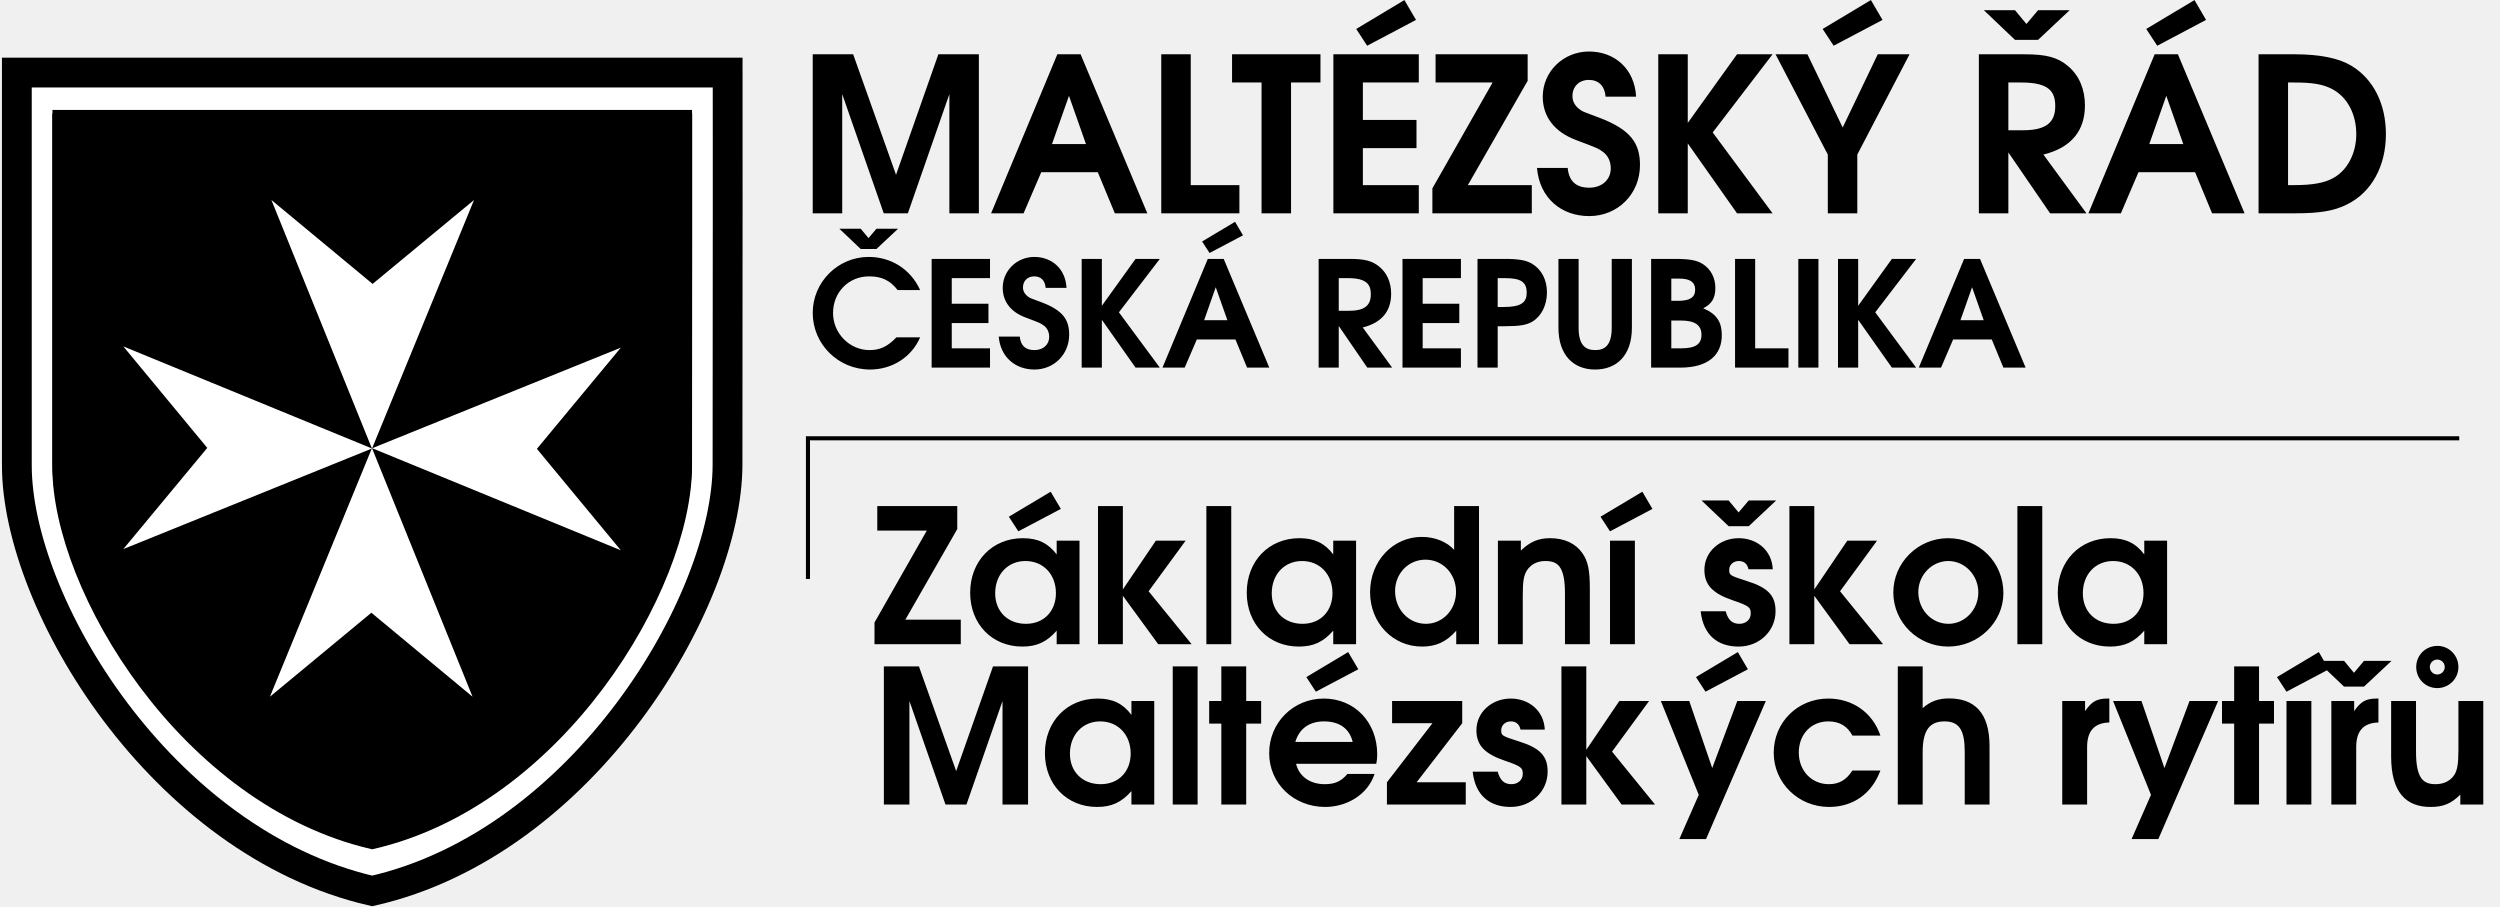
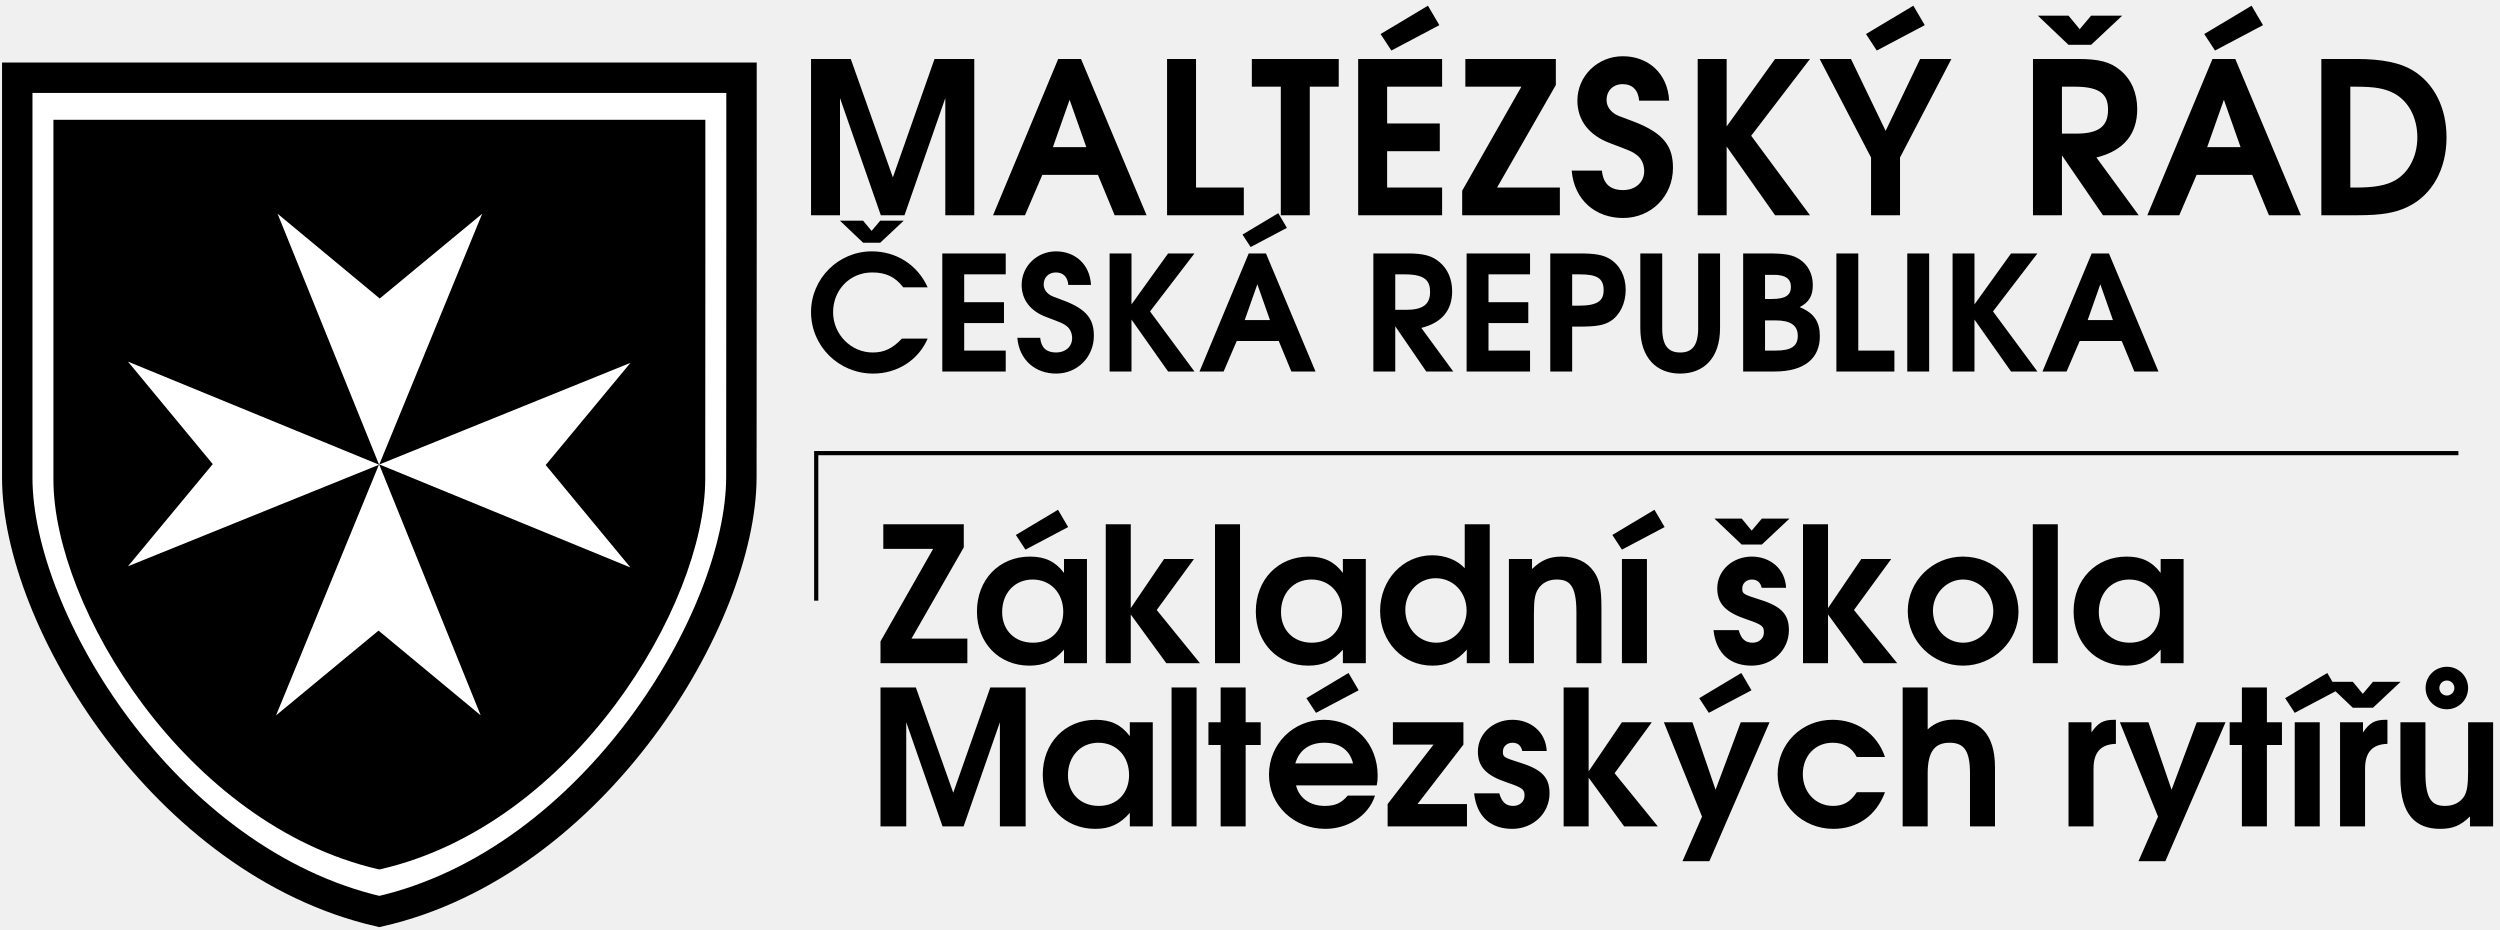
- <svg xmlns="http://www.w3.org/2000/svg" viewBox="0 -7.2 367.9 133.4" width="367.9" height="133.4" role="img">
+ <svg xmlns="http://www.w3.org/2000/svg" viewBox="-0.5 -8.91 364.30 135.51" width="364.30" height="135.51" role="img">
  <g transform="translate(-113.9 -228.2)">
-     <path fill-rule="nonzero" fill="#fff" d="M 168.67 352.11 C 200.06 344.96 221.41 309.17 221.43 288.82 C 221.47 264.14 221.45 230.60 221.45 230.60 L 115.91 230.60 C 115.91 230.60 115.90 263.93 115.91 288.91 C 115.91 309.43 137.35 344.91 168.67 352.11 " />
-     <path fill="none" stroke-width="4.43" stroke-linejoin="miter" stroke="#000" d="M 0.00 -0.00 C 31.42 7.15 52.79 42.99 52.82 63.36 C 52.86 88.07 52.84 121.65 52.84 121.65 L -52.82 121.65 C -52.82 121.65 -52.83 88.28 -52.82 63.27 C -52.82 42.73 -31.36 7.21 0.00 -0.00 Z M 0.00 -0.00 " transform="matrix(0.99, 0, 0, -0.99, 168.67, 352.11)" />
-     <path fill-rule="nonzero" fill="#000" d="M 168.67 345.53 C 196.66 339.16 215.69 307.24 215.72 289.10 C 215.75 267.09 215.74 237.18 215.74 237.18 L 121.62 237.18 C 121.62 237.18 121.62 266.91 121.62 289.18 C 121.63 307.47 140.74 339.11 168.67 345.53 " />
-     <path fill="none" stroke-width="0.89" stroke-linejoin="miter" stroke="#000" d="M -0.00 0.00 C 28.02 6.38 47.07 38.33 47.10 56.50 C 47.13 78.53 47.12 108.48 47.12 108.48 L -47.10 108.48 C -47.10 108.48 -47.11 78.72 -47.10 56.42 C -47.10 38.10 -27.96 6.43 -0.00 0.00 Z M -0.00 0.00 " transform="matrix(0.99, 0, 0, -0.99, 168.67, 345.53)" />
-     <path fill-rule="nonzero" fill="#fff" d="M 168.64 286.94 L 153.62 323.53 L 168.55 311.17 L 183.44 323.53 L 168.64 286.94 " />
-     <path fill-rule="nonzero" fill="#fff" d="M 168.64 287.02 L 183.66 250.43 L 168.73 262.78 L 153.84 250.43 L 168.64 287.02 " />
-     <path fill-rule="nonzero" fill="#fff" d="M 168.67 286.96 L 205.26 301.98 L 192.91 287.05 L 205.26 272.16 L 168.67 286.96 " />
-     <path fill-rule="nonzero" fill="#fff" d="M 168.64 287.00 L 132.05 271.98 L 144.40 286.91 L 132.05 301.80 L 168.64 287.00 " />
+     <path fill-rule="nonzero" fill="#fff" d="M 168.676 352.117 C 200.066 344.965 221.41 309.176 221.438 288.828 C 221.473 264.148 221.457 230.609 221.457 230.609 L 115.91 230.609 C 115.91 230.609 115.902 263.938 115.91 288.914 C 115.914 309.433 137.351 344.914 168.676 352.117 " />
+     <path fill="none" stroke-width="4.439" stroke-linejoin="miter" stroke="#000" d="M 0.001 -0.001 C 31.43 7.16 52.799 42.992 52.827 63.364 C 52.862 88.074 52.846 121.654 52.846 121.654 L -52.829 121.654 C -52.829 121.654 -52.837 88.285 -52.829 63.279 C -52.825 42.734 -31.361 7.21 0.001 -0.001 Z M 0.001 -0.001 " transform="matrix(0.9987, 0, 0, -0.9987, 168.6748, 352.1157)" />
+     <path fill-rule="nonzero" fill="#000" d="M 168.676 345.535 C 196.668 339.16 215.699 307.246 215.726 289.101 C 215.754 267.094 215.742 237.188 215.742 237.188 L 121.625 237.188 C 121.625 237.188 121.621 266.91 121.625 289.183 C 121.633 307.476 140.746 339.113 168.676 345.535 " />
+     <path fill="none" stroke-width="0.89" stroke-linejoin="miter" stroke="#000" d="M -0.001 0.002 C 28.025 6.384 47.08 38.337 47.107 56.504 C 47.134 78.538 47.123 108.481 47.123 108.481 L -47.109 108.481 C -47.109 108.481 -47.113 78.722 -47.109 56.422 C -47.101 38.106 -27.965 6.431 -0.001 0.002 Z M -0.001 0.002 " transform="matrix(0.9987, 0, 0, -0.9987, 168.6768, 345.5367)" />
+     <path fill-rule="nonzero" fill="#fff" d="M 168.644 286.941 L 153.629 323.531 L 168.559 311.18 L 183.445 323.531 L 168.644 286.941 " />
+     <path fill-rule="nonzero" fill="#fff" d="M 168.648 287.027 L 183.664 250.438 L 168.734 262.789 L 153.848 250.438 L 168.648 287.027 " />
+     <path fill-rule="nonzero" fill="#fff" d="M 168.68 286.969 L 205.269 301.984 L 192.918 287.055 L 205.269 272.164 L 168.68 286.969 " />
+     <path fill-rule="nonzero" fill="#fff" d="M 168.644 287.008 L 132.051 271.988 L 144.402 286.918 L 132.051 301.805 L 168.644 287.008 " />
  </g>
-   <path fill="#000" d="M119.6 24.19H123.94V6.65L130.05 24.19H133.6L139.71 6.65V24.19H144.05V0.79H138.09L131.86 18.52L125.55 0.79H119.6ZM145.85 24.19H150.63L153.23 18.14H161.55L164.06 24.19H168.84L159.02 0.79H155.6ZM154.81 14 157.31 6.9 159.81 14ZM170.89 24.19H182.39V20.04H175.23V0.79H170.89ZM181.31 4.94H185.65V24.19H189.99V4.94H194.32V0.79H181.31ZM196.22 24.19H208.79V20.04H200.56V14.6H208.45V10.45H200.56V4.94H208.79V0.79H196.22ZM199.58 -2.94 201.19 -0.47 208.38 -4.27 206.67 -7.19ZM210.79 24.19H225.42V20.04H216.01L224.81 4.69V0.79H211.26V4.94H219.65L210.79 20.52ZM226.18 17.51C226.56 21.94 229.75 24.6 233.87 24.6C238.08 24.6 241.34 21.34 241.34 17.1C241.34 13.93 240.04 11.88 235.29 10.1C233.08 9.28 233.02 9.25 232.7 9.06C231.84 8.52 231.4 7.79 231.4 6.94C231.4 5.54 232.38 4.56 233.81 4.56C235.26 4.56 236.15 5.45 236.28 7.03H240.77C240.55 2.92 237.61 0.38 233.84 0.38C230.07 0.38 227.03 3.33 227.03 7.03C227.03 9.98 228.77 12.22 231.91 13.4C235.01 14.57 235.26 14.66 235.96 15.2C236.66 15.74 237.04 16.62 237.04 17.57C237.04 19.25 235.74 20.42 233.87 20.42C231.94 20.42 230.89 19.47 230.7 17.51ZM244.03 24.19H248.37V13.9L255.62 24.19H260.85L252.04 12.29L260.85 0.79H255.62L248.37 10.89V0.79H244.03ZM261.29 0.79 268.98 15.55V24.19H273.32V15.55L281.01 0.79H276.33L271.17 11.56L265.98 0.79ZM268.22 -2.94 269.84 -0.47 277.03 -4.27 275.32 -7.19ZM291.21 24.19H295.55V15.23L301.69 24.19H307.04L300.71 15.55C304.92 14.5 306.82 11.94 306.82 8.3C306.82 5.92 305.96 3.9 304.35 2.54C302.83 1.24 301.15 0.79 297.95 0.79H291.21ZM291.94 -5.7 296.53 -1.33H299.92L304.57 -5.7H299.92L298.21 -3.67L296.53 -5.7ZM295.55 11.97V4.94H297.48C301.6 4.94 302.45 6.33 302.45 8.42C302.45 10.89 301.03 11.97 297.67 11.97ZM307.33 24.19H312.11L314.7 18.14H323.03L325.53 24.19H330.31L320.5 0.79H317.08ZM315.84 -2.94 317.46 -0.47 324.64 -4.27 322.94 -7.19ZM316.29 14 318.79 6.9 321.29 14ZM332.37 24.19H337.82C341.36 24.19 343.48 23.84 345.38 22.89C348.99 21.12 351.11 17.26 351.11 12.54C351.11 8.11 349.28 4.43 346.02 2.47C344.18 1.36 341.39 0.79 337.72 0.79H332.37ZM336.71 20.04V4.94H337.56C340.32 4.94 341.81 5.19 343.17 5.89C345.38 7.03 346.75 9.53 346.75 12.54C346.75 15.36 345.45 17.86 343.36 19C342.06 19.73 340.25 20.04 337.66 20.04Z M119.6 38.84C119.6 43.45 123.35 47.18 128.03 47.18C131.29 47.18 134.15 45.36 135.41 42.44H131.92C130.62 43.8 129.5 44.32 127.96 44.32C125.02 44.32 122.59 41.85 122.59 38.86C122.59 35.85 124.84 33.47 127.9 33.47C129.76 33.47 131.01 34.08 132.1 35.49H135.41C134 32.39 131.12 30.61 127.83 30.61C123.3 30.61 119.6 34.32 119.6 38.84ZM123.52 26.46 126.66 29.44H128.98L132.16 26.46H128.98L127.81 27.84L126.66 26.46ZM137.1 46.9H145.69V44.06H140.06V40.34H145.46V37.5H140.06V33.73H145.69V30.9H137.1ZM146.97 42.33C147.23 45.36 149.42 47.18 152.23 47.18C155.11 47.18 157.34 44.95 157.34 42.05C157.34 39.88 156.46 38.47 153.21 37.26C151.69 36.7 151.65 36.68 151.43 36.55C150.85 36.18 150.54 35.68 150.54 35.1C150.54 34.14 151.22 33.47 152.19 33.47C153.19 33.47 153.79 34.08 153.88 35.16H156.95C156.8 32.35 154.79 30.61 152.21 30.61C149.64 30.61 147.56 32.63 147.56 35.16C147.56 37.17 148.75 38.71 150.89 39.51C153.01 40.31 153.19 40.38 153.66 40.75C154.14 41.12 154.4 41.72 154.4 42.37C154.4 43.52 153.51 44.32 152.23 44.32C150.91 44.32 150.2 43.67 150.07 42.33ZM159.18 46.9H162.15V39.86L167.11 46.9H170.68L164.66 38.76L170.68 30.9H167.11L162.15 37.8V30.9H159.18ZM171.07 46.9H174.34L176.12 42.76H181.81L183.52 46.9H186.79L180.08 30.9H177.74ZM176.9 28.34 178 30.03 182.92 27.43 181.75 25.44ZM177.2 39.92 178.91 35.07 180.62 39.92ZM194.05 46.9H197.01V40.77L201.21 46.9H204.87L200.54 40.99C203.42 40.27 204.72 38.52 204.72 36.03C204.72 34.4 204.14 33.02 203.03 32.09C201.99 31.2 200.85 30.9 198.66 30.9H194.05ZM197.01 38.54V33.73H198.33C201.15 33.73 201.73 34.68 201.73 36.11C201.73 37.8 200.76 38.54 198.46 38.54ZM206.39 46.9H214.99V44.06H209.36V40.34H214.75V37.5H209.36V33.73H214.99V30.9H206.39ZM217.43 46.9H220.4V40.81H221.35C223.63 40.81 224.67 40.64 225.55 40.1C226.85 39.3 227.65 37.67 227.65 35.83C227.65 33.99 226.87 32.48 225.49 31.63C224.58 31.09 223.52 30.9 221.4 30.9H217.43ZM220.4 37.98V33.73H221.4C223.67 33.73 224.67 34.19 224.67 35.88C224.67 37.26 223.93 37.98 221.27 37.98ZM229.34 41.03C229.34 45.1 231.59 47.18 234.73 47.18C237.9 47.18 240.15 45.12 240.15 41.03V30.9H237.18V41.03C237.18 43.54 236.23 44.32 234.76 44.32C233.24 44.32 232.31 43.52 232.31 41.03V30.9H229.34ZM242.98 46.9H247.25C251.36 46.9 253.38 45.06 253.38 42.13C253.38 40.23 252.68 39.02 250.65 38.17C251.93 37.5 252.43 36.66 252.43 35.16C252.43 33.67 251.75 32.41 250.61 31.67C249.65 31.07 248.66 30.9 246.28 30.9H242.98ZM245.95 44.06V39.97H247.36C249.42 39.97 250.39 40.64 250.39 42.07C250.39 43.45 249.5 44.06 247.42 44.06ZM245.95 37.07V33.8H247.16C248.7 33.8 249.46 34.32 249.46 35.42C249.46 36.57 248.7 37.07 246.9 37.07ZM255.33 46.9H263.19V44.06H258.29V30.9H255.33ZM264.64 46.9H267.6V30.9H264.64ZM270.48 46.9H273.45V39.86L278.41 46.9H281.98L275.96 38.76L281.98 30.9H278.41L273.45 37.8V30.9H270.48ZM282.37 46.9H285.64L287.42 42.76H293.11L294.82 46.9H298.09L291.38 30.9H289.04ZM288.5 39.92 290.21 35.07 291.92 39.92Z" />
-   <path fill="none" stroke="#000" stroke-width=".6" d="M118.6 57.3H361.9M118.9 57V78" />
-   <path fill="#000" d="M128.69 87.6H141.39V83.99H133.23L140.87 70.66V67.27H129.10V70.88H136.39L128.69 84.41ZM142.77 80.03C142.77 84.63 145.99 87.95 150.44 87.95C152.59 87.95 154.04 87.27 155.50 85.61V87.6H158.86V72.36H155.50V74.39C154.24 72.72 152.73 72.00 150.53 72.00C146.01 72.00 142.77 75.38 142.77 80.03ZM146.45 80.11C146.45 77.34 148.30 75.36 150.91 75.36C153.52 75.36 155.39 77.31 155.39 80.09C155.39 82.62 153.74 84.60 150.97 84.60C148.30 84.60 146.45 82.78 146.45 80.11ZM148.46 68.84 149.86 70.99 156.11 67.69 154.62 65.16ZM161.58 87.6H165.24V80.47L170.44 87.6H175.36L169.03 79.81L174.48 72.36H170.10L165.24 79.54V67.27H161.58ZM177.53 87.6H181.19V67.27H177.53ZM183.47 80.03C183.47 84.63 186.69 87.95 191.14 87.95C193.29 87.95 194.74 87.27 196.20 85.61V87.6H199.56V72.36H196.20V74.39C194.94 72.72 193.42 72.00 191.23 72.00C186.71 72.00 183.47 75.38 183.47 80.03ZM187.15 80.11C187.15 77.34 189.00 75.36 191.61 75.36C194.22 75.36 196.09 77.31 196.09 80.09C196.09 82.62 194.44 84.60 191.67 84.60C189.00 84.60 187.15 82.78 187.15 80.11ZM201.62 79.95C201.62 84.46 204.95 87.95 209.26 87.95C211.33 87.95 212.84 87.27 214.30 85.61V87.6H217.65V67.27H213.99V73.71C212.92 72.53 211.16 71.81 209.24 71.81C204.98 71.81 201.62 75.38 201.62 79.95ZM205.30 79.78C205.30 77.20 207.26 75.16 209.76 75.16C212.32 75.16 214.27 77.23 214.27 79.89C214.27 82.53 212.32 84.60 209.84 84.60C207.29 84.60 205.30 82.48 205.30 79.78ZM220.43 87.6H224.09V80.42C224.09 78.38 224.23 77.50 224.69 76.76C225.27 75.85 226.23 75.36 227.39 75.36C229.20 75.36 230.30 76.07 230.30 80.14V87.6H233.96V79.43C233.96 76.71 233.69 75.38 232.86 74.20C231.87 72.77 230.22 72.00 228.10 72.00C226.37 72.00 225.16 72.53 223.81 73.82V72.36H220.43ZM235.53 68.84 236.93 70.99 243.17 67.69 241.69 65.16ZM236.93 87.6H240.59V72.36H236.93ZM250.27 82.75C250.65 86.30 252.82 87.95 255.85 87.95C258.90 87.95 261.29 85.67 261.29 82.75C261.29 80.50 260.25 79.29 257.06 78.30C254.56 77.50 254.47 77.45 254.47 76.65C254.47 75.91 255.08 75.36 255.88 75.36C256.65 75.36 257.14 75.77 257.31 76.57H260.88C260.75 73.71 258.46 72.00 255.88 72.00C253.04 72.00 250.82 74.04 250.82 76.65C250.82 78.88 252.03 80.14 255.05 81.16C257.50 81.99 257.64 82.23 257.64 83.11C257.64 83.97 256.92 84.60 255.99 84.60C254.91 84.60 254.31 84.05 253.95 82.75ZM250.40 66.45 254.39 70.24H257.34L261.38 66.45H257.34L255.85 68.21L254.39 66.45ZM263.33 87.6H266.99V80.47L272.18 87.6H277.11L270.78 79.81L276.23 72.36H271.85L266.99 79.54V67.27H263.33ZM278.62 79.98C278.62 84.38 282.25 87.95 286.71 87.95C291.13 87.95 294.82 84.38 294.82 80.09C294.82 75.55 291.27 72.00 286.68 72.00C282.25 72.00 278.62 75.61 278.62 79.98ZM282.30 79.92C282.30 77.42 284.31 75.36 286.71 75.36C289.15 75.36 291.13 77.45 291.13 79.98C291.13 82.53 289.15 84.60 286.73 84.60C284.26 84.60 282.30 82.53 282.30 79.92ZM296.88 87.6H300.54V67.27H296.88ZM302.82 80.03C302.82 84.63 306.04 87.95 310.49 87.95C312.64 87.95 314.1 87.27 315.55 85.61V87.6H318.91V72.36H315.55V74.39C314.29 72.72 312.78 72.00 310.58 72.00C306.07 72.00 302.82 75.38 302.82 80.03ZM306.51 80.11C306.51 77.34 308.35 75.36 310.96 75.36C313.57 75.36 315.44 77.31 315.44 80.09C315.44 82.62 313.79 84.60 311.02 84.60C308.35 84.60 306.51 82.78 306.51 80.11Z" />
-   <path fill="#000" d="M130.07 111.2H133.83V95.96L139.14 111.2H142.22L147.53 95.96V111.2H151.29V90.87H146.13L140.71 106.27L135.23 90.87H130.07ZM153.77 103.63C153.77 108.23 156.99 111.55 161.44 111.55C163.59 111.55 165.04 110.87 166.50 109.22V111.2H169.86V95.96H166.50V98.0C165.24 96.32 163.73 95.60 161.53 95.60C157.01 95.60 153.77 98.99 153.77 103.63ZM157.45 103.72C157.45 100.94 159.30 98.96 161.91 98.96C164.52 98.96 166.39 100.91 166.39 103.69C166.39 106.22 164.74 108.20 161.97 108.20C159.30 108.20 157.45 106.38 157.45 103.72ZM172.58 111.2H176.24V90.87H172.58ZM177.94 99.29H179.73V111.2H183.39V99.29H185.59V95.96H183.39V90.87H179.73V95.96H177.94ZM186.77 103.63C186.77 108.09 190.37 111.55 195.02 111.55C198.10 111.55 201.26 109.82 202.28 106.69H198.29C197.36 107.79 196.45 108.20 194.94 108.20C192.76 108.20 191.17 107.04 190.73 105.20H202.53C202.64 104.68 202.67 104.35 202.67 103.80C202.67 99.07 199.34 95.60 194.80 95.60C190.32 95.60 186.77 99.15 186.77 103.63ZM190.62 101.98C191.20 100.03 192.68 98.96 194.85 98.96C197.11 98.96 198.6 100.03 199.06 101.98ZM192.24 92.44 193.64 94.59 199.89 91.29 198.40 88.76ZM204.1 111.2H215.70V107.92H208.47L215.18 99.23V95.96H204.86V99.23H210.80L204.1 107.92ZM216.72 106.36C217.10 109.90 219.28 111.55 222.30 111.55C225.35 111.55 227.75 109.27 227.75 106.36C227.75 104.10 226.70 102.89 223.51 101.90C221.01 101.10 220.92 101.05 220.92 100.25C220.92 99.51 221.53 98.96 222.33 98.96C223.10 98.96 223.59 99.37 223.76 100.17H227.33C227.2 97.31 224.91 95.60 222.33 95.60C219.5 95.60 217.27 97.64 217.27 100.25C217.27 102.48 218.48 103.74 221.50 104.76C223.95 105.59 224.09 105.83 224.09 106.71C224.09 107.57 223.37 108.20 222.44 108.20C221.36 108.20 220.76 107.65 220.40 106.36ZM229.78 111.2H233.44V104.07L238.64 111.2H243.56L237.23 103.41L242.68 95.96H238.30L233.44 103.14V90.87H229.78ZM244.41 95.96 249.99 109.77 247.13 116.28H251.06L259.86 95.96H255.66L251.97 105.83L248.59 95.96ZM249.58 92.44 250.98 94.59 257.22 91.29 255.74 88.76ZM261.02 103.58C261.02 108.01 264.65 111.55 269.16 111.55C272.71 111.55 275.46 109.60 276.72 106.19H272.60C271.69 107.59 270.65 108.20 269.13 108.20C266.60 108.20 264.71 106.22 264.71 103.55C264.71 100.88 266.52 98.96 269.05 98.96C270.70 98.96 271.86 99.65 272.60 101.05H276.72C275.54 97.56 272.52 95.60 269.05 95.60C264.54 95.60 261.02 99.10 261.02 103.58ZM279.28 111.2H282.94V103.47C282.94 100.11 284.07 98.96 286.16 98.96C288.30 98.96 289.13 100.22 289.13 103.41V111.2H292.78V102.59C292.78 97.58 290.47 95.58 286.82 95.58C285.25 95.58 284.04 96.02 282.94 97.01V90.87H279.28ZM303.48 111.2H307.14V102.73C307.14 100.36 308.21 99.18 310.41 99.12V95.60H310.14C308.57 95.60 307.80 96.04 306.84 97.45V95.96H303.48ZM310.96 95.96 316.54 109.77 313.68 116.28H317.62L326.42 95.96H322.21L318.52 105.83L315.14 95.96ZM326.99 99.29H328.78V111.2H332.44V99.29H334.64V95.96H332.44V90.87H328.78V95.96H326.99ZM335.08 92.44 336.48 94.59 342.72 91.29 341.24 88.76ZM336.48 111.2H340.14V95.96H336.48ZM340.96 90.05 344.95 93.84H347.89L351.94 90.05H347.89L346.41 91.81L344.95 90.05ZM343.08 111.2H346.74V102.73C346.74 100.36 347.81 99.18 350.01 99.12V95.60H349.74C348.17 95.60 347.40 96.04 346.44 97.45V95.96H343.08ZM351.88 104.13C351.88 109.49 354.14 111.55 357.68 111.55C359.53 111.55 360.68 111.09 362.06 109.74V111.2H365.44V95.96H361.78V103.14C361.78 105.17 361.62 106.11 361.20 106.8C360.65 107.68 359.66 108.20 358.43 108.20C356.67 108.20 355.54 107.46 355.54 103.41V95.96H351.88ZM355.57 90.96C355.57 92.69 356.94 94.06 358.67 94.06C360.38 94.06 361.78 92.69 361.78 90.96C361.78 89.25 360.41 87.85 358.70 87.85C356.94 87.85 355.57 89.22 355.57 90.96ZM357.57 90.96C357.57 90.35 358.07 89.86 358.67 89.86C359.28 89.86 359.77 90.35 359.77 90.96C359.77 91.56 359.28 92.06 358.67 92.06C358.07 92.06 357.57 91.56 357.57 90.96Z" />
+   <path fill="#000" d="M117.684 22.455H121.905V5.385L127.852 22.455H131.302L137.249 5.385V22.455H141.47V-0.315H135.678L129.608 16.94L123.476 -0.315H117.684ZM144.209 22.455H148.862L151.389 16.57H159.492L161.926 22.455H166.579L157.027 -0.315H153.7ZM152.929 12.534 155.363 5.632 157.798 12.534ZM169.565 22.455H180.749V18.419H173.786V-0.315H169.565ZM181.917 3.721H186.138V22.455H190.359V3.721H194.581V-0.315H181.917ZM197.412 22.455H209.644V18.419H201.633V13.119H209.306V9.083H201.633V3.721H209.644V-0.315H197.412ZM200.678 -3.951 202.25 -1.547 209.244 -5.245 207.58 -8.079ZM212.569 22.455H226.804V18.419H217.653L226.218 3.475V-0.315H213.031V3.721H221.196L212.569 18.881ZM228.526 15.954C228.896 20.267 232.008 22.856 236.013 22.856C240.111 22.856 243.285 19.682 243.285 15.553C243.285 12.472 242.022 10.469 237.4 8.744C235.243 7.943 235.181 7.912 234.873 7.727C234.041 7.203 233.61 6.495 233.61 5.663C233.61 4.307 234.565 3.352 235.952 3.352C237.369 3.352 238.232 4.214 238.355 5.755H242.73C242.514 1.75 239.649 -0.715 235.982 -0.715C232.316 -0.715 229.358 2.15 229.358 5.755C229.358 8.62 231.053 10.808 234.103 11.948C237.123 13.088 237.369 13.181 238.047 13.704C238.725 14.228 239.094 15.091 239.094 16.015C239.094 17.648 237.831 18.788 236.013 18.788C234.134 18.788 233.117 17.864 232.932 15.954ZM246.887 22.455H251.108V12.441L258.164 22.455H263.248L254.682 10.87L263.248 -0.315H258.164L251.108 9.514V-0.315H246.887ZM264.662 -0.315 272.149 14.043V22.455H276.37V14.043L283.858 -0.315H279.298L274.275 10.161L269.222 -0.315ZM271.41 -3.951 272.981 -1.547 279.976 -5.245 278.312 -8.079ZM295.745 22.455H299.966V13.735L305.944 22.455H311.151L304.988 14.043C309.087 13.027 310.935 10.531 310.935 6.987C310.935 4.677 310.103 2.705 308.532 1.38C307.053 0.117 305.42 -0.315 302.308 -0.315H295.745ZM296.454 -6.631 300.921 -2.379H304.218L308.748 -6.631H304.218L302.554 -4.659L300.921 -6.631ZM299.966 10.562V3.721H301.846C305.851 3.721 306.683 5.077 306.683 7.111C306.683 9.514 305.297 10.562 302.031 10.562ZM312.411 22.455H317.064L319.59 16.57H327.694L330.128 22.455H334.781L325.229 -0.315H321.901ZM320.7 -3.951 322.271 -1.547 329.265 -5.245 327.601 -8.079ZM321.131 12.534 323.565 5.632 325.999 12.534ZM337.766 22.455H343.066C346.517 22.455 348.581 22.116 350.43 21.192C353.942 19.466 356.007 15.707 356.007 11.116C356.007 6.803 354.22 3.228 351.046 1.318C349.259 0.24 346.548 -0.315 342.973 -0.315H337.766ZM341.987 18.419V3.721H342.819C345.5 3.721 346.948 3.968 348.273 4.646C350.43 5.755 351.755 8.189 351.755 11.116C351.755 13.858 350.491 16.293 348.458 17.402C347.195 18.11 345.438 18.419 342.912 18.419Z M117.684 36.565C117.684 41.524 121.711 45.529 126.74 45.529C130.256 45.529 133.329 43.573 134.679 40.43H130.931C129.534 41.897 128.323 42.456 126.671 42.456C123.504 42.456 120.897 39.801 120.897 36.588C120.897 33.352 123.318 30.791 126.601 30.791C128.603 30.791 129.953 31.443 131.117 32.956H134.679C133.166 29.627 130.07 27.718 126.531 27.718C121.665 27.718 117.684 31.699 117.684 36.565ZM121.898 23.248 125.274 26.461H127.765L131.187 23.248H127.765L126.507 24.738L125.274 23.248ZM136.812 45.226H146.055V42.176H140.002V38.172H145.799V35.122H140.002V31.07H146.055V28.021H136.812ZM147.745 40.314C148.025 43.573 150.376 45.529 153.403 45.529C156.5 45.529 158.898 43.131 158.898 40.011C158.898 37.683 157.943 36.169 154.451 34.865C152.821 34.26 152.774 34.237 152.542 34.097C151.913 33.701 151.587 33.166 151.587 32.537C151.587 31.513 152.309 30.791 153.357 30.791C154.428 30.791 155.079 31.443 155.173 32.607H158.479C158.316 29.581 156.15 27.718 153.38 27.718C150.609 27.718 148.374 29.883 148.374 32.607C148.374 34.772 149.655 36.425 151.96 37.287C154.241 38.148 154.428 38.218 154.94 38.614C155.452 39.01 155.731 39.662 155.731 40.36C155.731 41.594 154.777 42.456 153.403 42.456C151.983 42.456 151.214 41.757 151.075 40.314ZM161.193 45.226H164.383V37.659L169.715 45.226H173.556L167.084 36.472L173.556 28.021H169.715L164.383 35.448V28.021H161.193ZM174.292 45.226H177.807L179.717 40.779H185.84L187.679 45.226H191.195L183.977 28.021H181.463ZM180.555 25.273 181.742 27.089 187.027 24.295 185.77 22.154ZM180.881 37.729 182.72 32.514 184.559 37.729ZM199.627 45.226H202.817V38.637L207.334 45.226H211.269L206.612 38.87C209.709 38.102 211.106 36.216 211.106 33.538C211.106 31.792 210.477 30.302 209.29 29.301C208.172 28.346 206.938 28.021 204.587 28.021H199.627ZM202.817 36.239V31.07H204.237C207.264 31.07 207.893 32.095 207.893 33.632C207.893 35.448 206.845 36.239 204.377 36.239ZM213.215 45.226H222.458V42.176H216.405V38.172H222.202V35.122H216.405V31.07H222.458V28.021H213.215ZM225.405 45.226H228.595V38.684H229.62C232.064 38.684 233.182 38.498 234.136 37.916C235.533 37.054 236.395 35.308 236.395 33.329C236.395 31.35 235.556 29.72 234.066 28.812C233.089 28.23 231.948 28.021 229.666 28.021H225.405ZM228.595 35.634V31.07H229.666C232.111 31.07 233.182 31.559 233.182 33.376C233.182 34.865 232.39 35.634 229.526 35.634ZM238.527 38.917C238.527 43.294 240.949 45.529 244.325 45.529C247.724 45.529 250.145 43.317 250.145 38.917V28.021H246.956V38.917C246.956 41.617 245.931 42.456 244.348 42.456C242.718 42.456 241.717 41.594 241.717 38.917V28.021H238.527ZM253.512 45.226H258.098C262.522 45.226 264.687 43.247 264.687 40.104C264.687 38.055 263.942 36.751 261.754 35.843C263.127 35.122 263.663 34.214 263.663 32.607C263.663 31.001 262.941 29.65 261.707 28.859C260.683 28.207 259.612 28.021 257.051 28.021H253.512ZM256.701 42.176V37.776H258.215C260.426 37.776 261.474 38.498 261.474 40.034C261.474 41.524 260.52 42.176 258.285 42.176ZM256.701 34.656V31.14H258.005C259.658 31.14 260.473 31.699 260.473 32.886C260.473 34.12 259.658 34.656 257.726 34.656ZM267.099 45.226H275.551V42.176H270.289V28.021H267.099ZM277.427 45.226H280.617V28.021H277.427ZM284.03 45.226H287.22V37.659L292.551 45.226H296.393L289.92 36.472L296.393 28.021H292.551L287.22 35.448V28.021H284.03ZM297.129 45.226H300.644L302.553 40.779H308.676L310.516 45.226H314.031L306.814 28.021H304.3ZM303.717 37.729 305.557 32.514 307.396 37.729Z" />
+   <path fill="none" stroke="#000" stroke-width="0.61" d="M118.44 78.62V57.12H357.74" />
+   <path fill="#000" d="M127.804 87.732H140.463V84.143H132.325L139.943 70.853V67.483H128.215V71.072H135.476L127.804 84.554ZM141.861 80.197C141.861 84.773 145.067 88.088 149.506 88.088C151.643 88.088 153.095 87.403 154.548 85.759V87.732H157.891V72.552H154.548V74.579C153.287 72.908 151.78 72.196 149.588 72.196C145.094 72.196 141.861 75.566 141.861 80.197ZM145.533 80.279C145.533 77.511 147.369 75.539 149.972 75.539C152.575 75.539 154.438 77.484 154.438 80.252C154.438 82.772 152.794 84.745 150.026 84.745C147.369 84.745 145.533 82.937 145.533 80.279ZM147.533 69.044 148.93 71.182 155.15 67.894 153.671 65.373ZM160.631 87.732H164.275V80.635L169.454 87.732H174.359L168.056 79.978L173.482 72.552H169.125L164.275 79.704V67.483H160.631ZM176.551 87.732H180.195V67.483H176.551ZM182.497 80.197C182.497 84.773 185.703 88.088 190.142 88.088C192.279 88.088 193.731 87.403 195.184 85.759V87.732H198.527V72.552H195.184V74.579C193.923 72.908 192.416 72.196 190.224 72.196C185.73 72.196 182.497 75.566 182.497 80.197ZM186.169 80.279C186.169 77.511 188.005 75.539 190.608 75.539C193.211 75.539 195.074 77.484 195.074 80.252C195.074 82.772 193.43 84.745 190.662 84.745C188.005 84.745 186.169 82.937 186.169 80.279ZM200.609 80.115C200.609 84.608 203.925 88.088 208.227 88.088C210.282 88.088 211.789 87.403 213.241 85.759V87.732H216.584V67.483H212.94V73.894C211.871 72.716 210.117 72.004 208.199 72.004C203.952 72.004 200.609 75.566 200.609 80.115ZM204.281 79.95C204.281 77.374 206.226 75.347 208.72 75.347C211.268 75.347 213.214 77.402 213.214 80.06C213.214 82.69 211.268 84.745 208.802 84.745C206.254 84.745 204.281 82.635 204.281 79.95ZM219.379 87.732H223.023V80.58C223.023 78.553 223.16 77.676 223.626 76.936C224.202 76.032 225.161 75.539 226.311 75.539C228.12 75.539 229.216 76.251 229.216 80.306V87.732H232.86V79.594C232.86 76.881 232.586 75.566 231.764 74.388C230.778 72.963 229.134 72.196 227.024 72.196C225.298 72.196 224.092 72.716 222.749 74.004V72.552H219.379ZM234.45 69.044 235.847 71.182 242.067 67.894 240.587 65.373ZM235.847 87.732H239.491V72.552H235.847ZM249.191 82.909C249.575 86.444 251.74 88.088 254.754 88.088C257.795 88.088 260.179 85.814 260.179 82.909C260.179 80.663 259.138 79.457 255.959 78.471C253.466 77.676 253.384 77.621 253.384 76.826C253.384 76.087 253.987 75.539 254.781 75.539C255.548 75.539 256.042 75.95 256.206 76.744H259.768C259.631 73.894 257.357 72.196 254.781 72.196C251.959 72.196 249.739 74.223 249.739 76.826C249.739 79.046 250.945 80.306 253.959 81.32C256.398 82.142 256.535 82.389 256.535 83.266C256.535 84.115 255.822 84.745 254.891 84.745C253.822 84.745 253.219 84.197 252.863 82.909ZM249.328 66.661 253.302 70.442H256.233L260.262 66.661H256.233L254.754 68.414L253.302 66.661ZM262.234 87.732H265.879V80.635L271.058 87.732H275.962L269.66 79.978L275.086 72.552H270.729L265.879 79.704V67.483H262.234ZM277.497 80.142C277.497 84.526 281.114 88.088 285.553 88.088C289.964 88.088 293.636 84.526 293.636 80.252C293.636 75.73 290.101 72.196 285.525 72.196C281.114 72.196 277.497 75.785 277.497 80.142ZM281.169 80.087C281.169 77.594 283.169 75.539 285.553 75.539C287.991 75.539 289.964 77.621 289.964 80.142C289.964 82.69 287.991 84.745 285.58 84.745C283.114 84.745 281.169 82.69 281.169 80.087ZM295.719 87.732H299.363V67.483H295.719ZM301.665 80.197C301.665 84.773 304.871 88.088 309.31 88.088C311.447 88.088 312.899 87.403 314.351 85.759V87.732H317.694V72.552H314.351V74.579C313.091 72.908 311.584 72.196 309.392 72.196C304.898 72.196 301.665 75.566 301.665 80.197ZM305.337 80.279C305.337 77.511 307.172 75.539 309.775 75.539C312.379 75.539 314.242 77.484 314.242 80.252C314.242 82.772 312.598 84.745 309.83 84.745C307.172 84.745 305.337 82.937 305.337 80.279Z M127.804 111.515H131.558V96.335L136.846 111.515H139.915L145.204 96.335V111.515H148.958V91.266H143.806L138.408 106.61L132.956 91.266H127.804ZM151.451 103.98C151.451 108.556 154.657 111.871 159.096 111.871C161.233 111.871 162.686 111.186 164.138 109.542V111.515H167.481V96.335H164.138V98.363C162.878 96.691 161.37 95.979 159.178 95.979C154.685 95.979 151.451 99.349 151.451 103.98ZM155.123 104.062C155.123 101.295 156.959 99.322 159.562 99.322C162.165 99.322 164.028 101.267 164.028 104.035C164.028 106.556 162.384 108.528 159.617 108.528C156.959 108.528 155.123 106.72 155.123 104.062ZM170.221 111.515H173.865V91.266H170.221ZM175.592 99.65H177.373V111.515H181.017V99.65H183.209V96.335H181.017V91.266H177.373V96.335H175.592ZM184.415 103.98C184.415 108.419 188.005 111.871 192.635 111.871C195.704 111.871 198.855 110.145 199.869 107.022H195.896C194.964 108.118 194.06 108.528 192.553 108.528C190.388 108.528 188.799 107.378 188.361 105.542H200.116C200.225 105.021 200.253 104.692 200.253 104.144C200.253 99.431 196.937 95.979 192.416 95.979C187.95 95.979 184.415 99.513 184.415 103.98ZM188.251 102.336C188.827 100.39 190.306 99.322 192.471 99.322C194.718 99.322 196.197 100.39 196.663 102.336ZM189.868 92.828 191.265 94.965 197.485 91.677 196.006 89.156ZM201.705 111.515H213.268V108.254H206.062L212.748 99.596V96.335H202.472V99.596H208.391L201.705 108.254ZM214.31 106.693C214.693 110.227 216.858 111.871 219.872 111.871C222.914 111.871 225.298 109.597 225.298 106.693C225.298 104.446 224.256 103.24 221.078 102.254C218.584 101.459 218.502 101.404 218.502 100.61C218.502 99.87 219.105 99.322 219.899 99.322C220.667 99.322 221.16 99.733 221.324 100.527H224.887C224.75 97.678 222.475 95.979 219.899 95.979C217.077 95.979 214.858 98.007 214.858 100.61C214.858 102.829 216.063 104.09 219.077 105.103C221.516 105.925 221.653 106.172 221.653 107.049C221.653 107.898 220.941 108.528 220.009 108.528C218.94 108.528 218.338 107.981 217.981 106.693ZM227.353 111.515H230.997V104.418L236.176 111.515H241.081L234.778 103.761L240.204 96.335H235.847L230.997 103.487V91.266H227.353ZM241.958 96.335 247.52 110.09 244.67 116.585H248.589L257.357 96.335H253.165L249.493 106.172L246.122 96.335ZM247.109 92.828 248.506 94.965 254.726 91.677 253.247 89.156ZM258.535 103.925C258.535 108.337 262.152 111.871 266.646 111.871C270.181 111.871 272.921 109.926 274.181 106.528H270.071C269.167 107.926 268.126 108.528 266.618 108.528C264.098 108.528 262.207 106.556 262.207 103.898C262.207 101.24 264.015 99.322 266.536 99.322C268.18 99.322 269.331 100.007 270.071 101.404H274.181C273.003 97.924 269.989 95.979 266.536 95.979C262.043 95.979 258.535 99.459 258.535 103.925ZM276.757 111.515H280.401V103.816C280.401 100.473 281.525 99.322 283.607 99.322C285.745 99.322 286.567 100.582 286.567 103.761V111.515H290.211V102.939C290.211 97.952 287.909 95.951 284.265 95.951C282.703 95.951 281.497 96.39 280.401 97.376V91.266H276.757ZM300.925 111.515H304.569V103.076C304.569 100.719 305.638 99.541 307.83 99.486V95.979H307.556C305.994 95.979 305.227 96.417 304.268 97.815V96.335H300.925ZM308.405 96.335 313.968 110.09 311.118 116.585H315.036L323.805 96.335H319.613L315.941 106.172L312.57 96.335ZM324.408 99.65H326.189V111.515H329.833V99.65H332.025V96.335H329.833V91.266H326.189V96.335H324.408ZM332.491 92.828 333.889 94.965 340.109 91.677 338.629 89.156ZM333.889 111.515H337.533V96.335H333.889ZM338.382 90.444 342.356 94.225H345.287L349.315 90.444H345.287L343.808 92.197L342.356 90.444ZM340.492 111.515H344.137V103.076C344.137 100.719 345.205 99.541 347.397 99.486V95.979H347.123C345.561 95.979 344.794 96.417 343.835 97.815V96.335H340.492ZM349.288 104.473C349.288 109.816 351.535 111.871 355.07 111.871C356.906 111.871 358.056 111.406 359.426 110.063V111.515H362.797V96.335H359.152V103.487C359.152 105.514 358.988 106.446 358.577 107.131C358.029 108.008 357.043 108.528 355.81 108.528C354.056 108.528 352.932 107.789 352.932 103.761V96.335H349.288ZM352.96 91.348C352.96 93.074 354.33 94.444 356.056 94.444C357.755 94.444 359.152 93.074 359.152 91.348C359.152 89.649 357.782 88.252 356.084 88.252C354.33 88.252 352.96 89.622 352.96 91.348ZM354.96 91.348C354.96 90.745 355.453 90.252 356.056 90.252C356.659 90.252 357.152 90.745 357.152 91.348C357.152 91.951 356.659 92.444 356.056 92.444C355.453 92.444 354.96 91.951 354.96 91.348Z" />
</svg>
